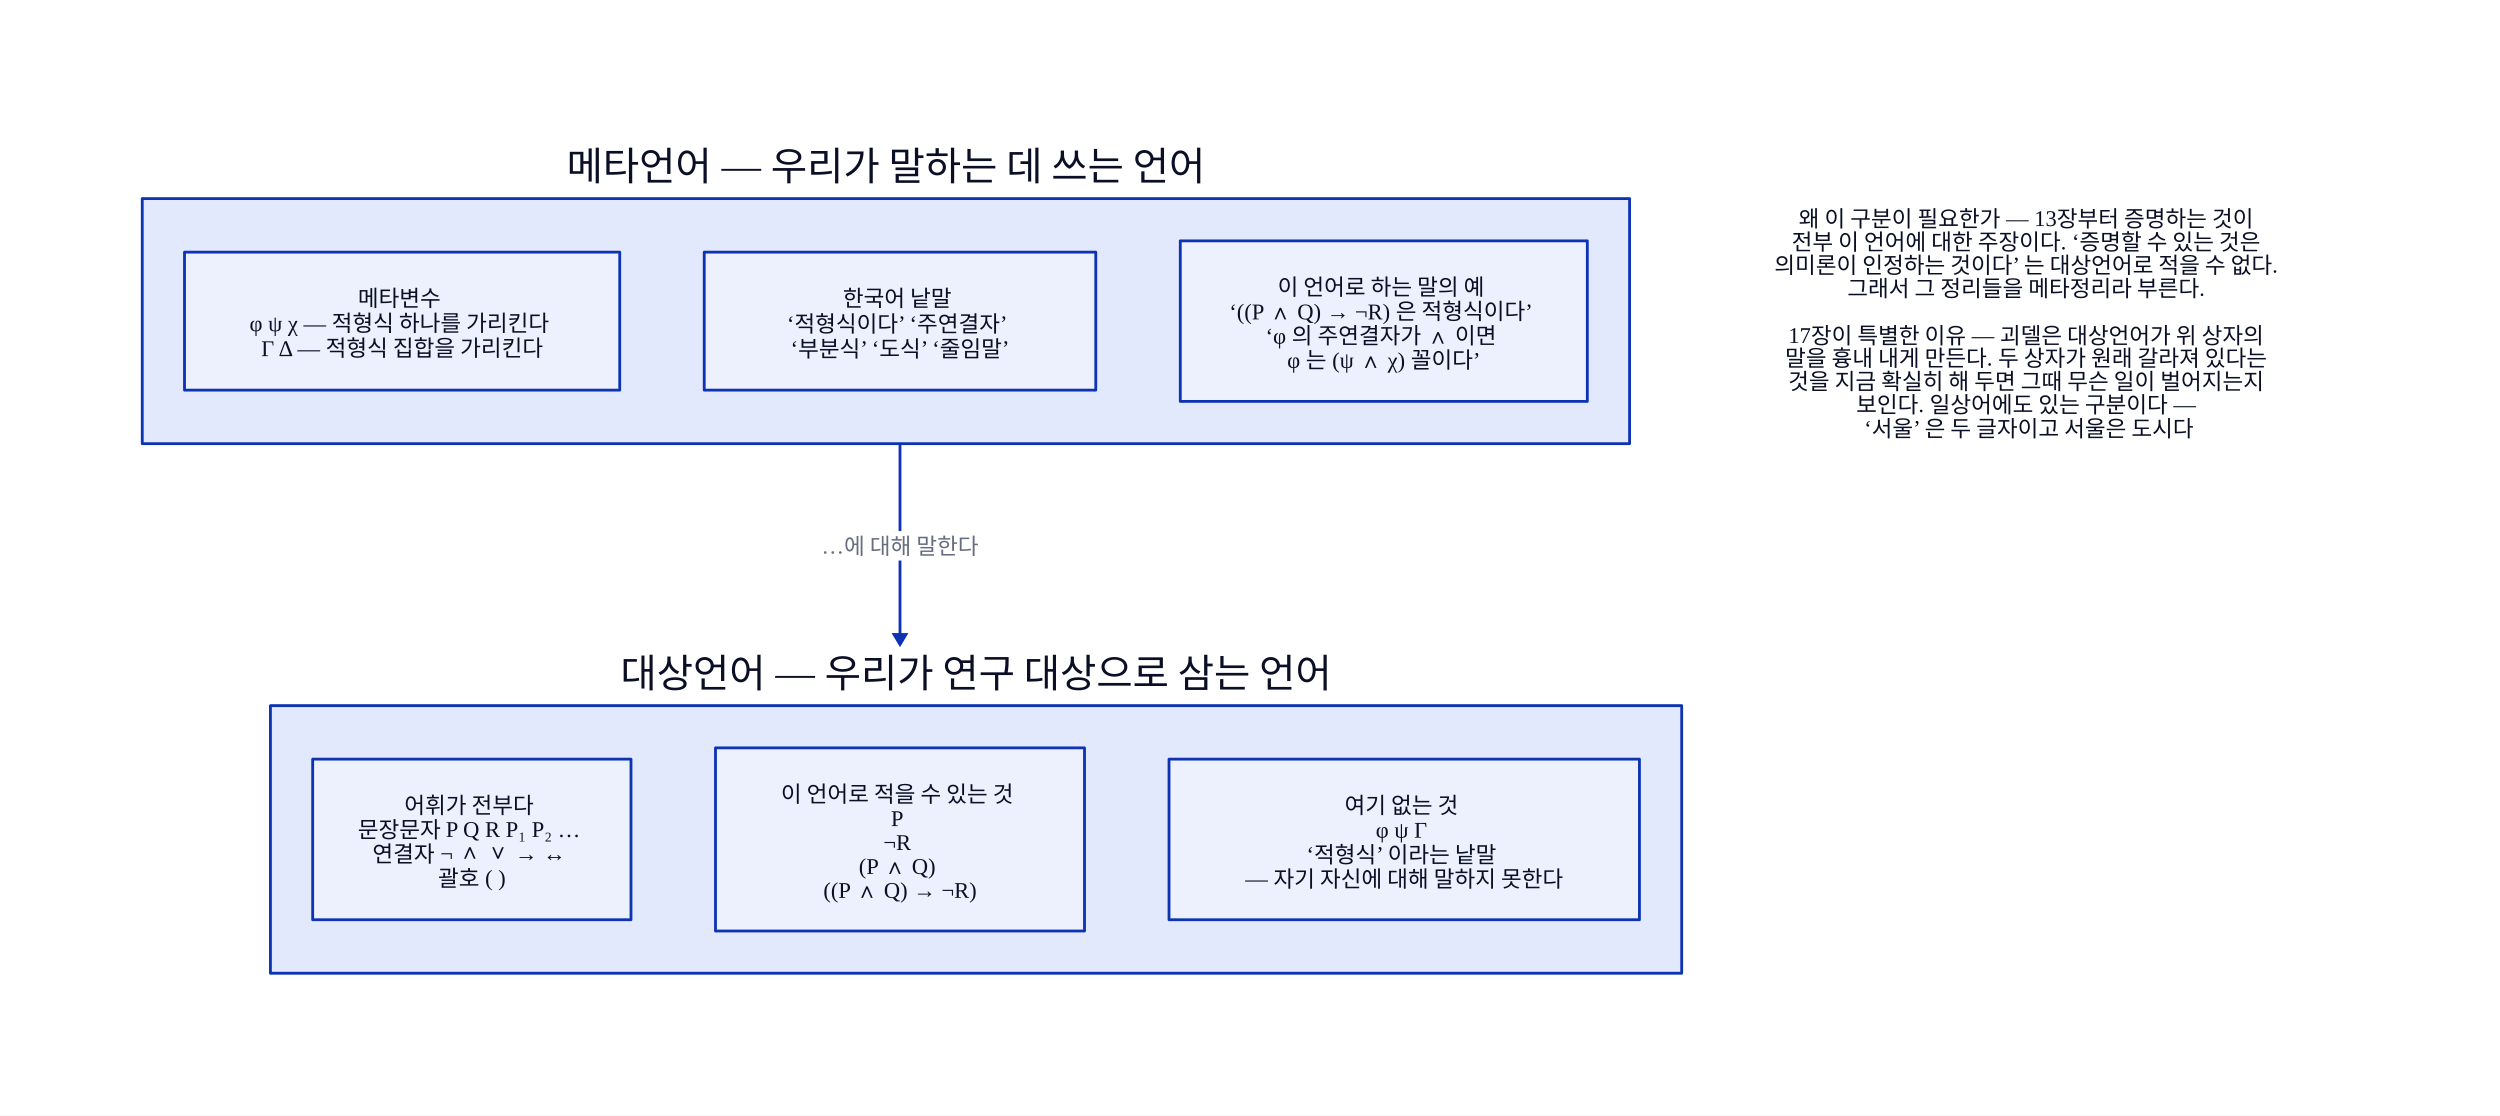
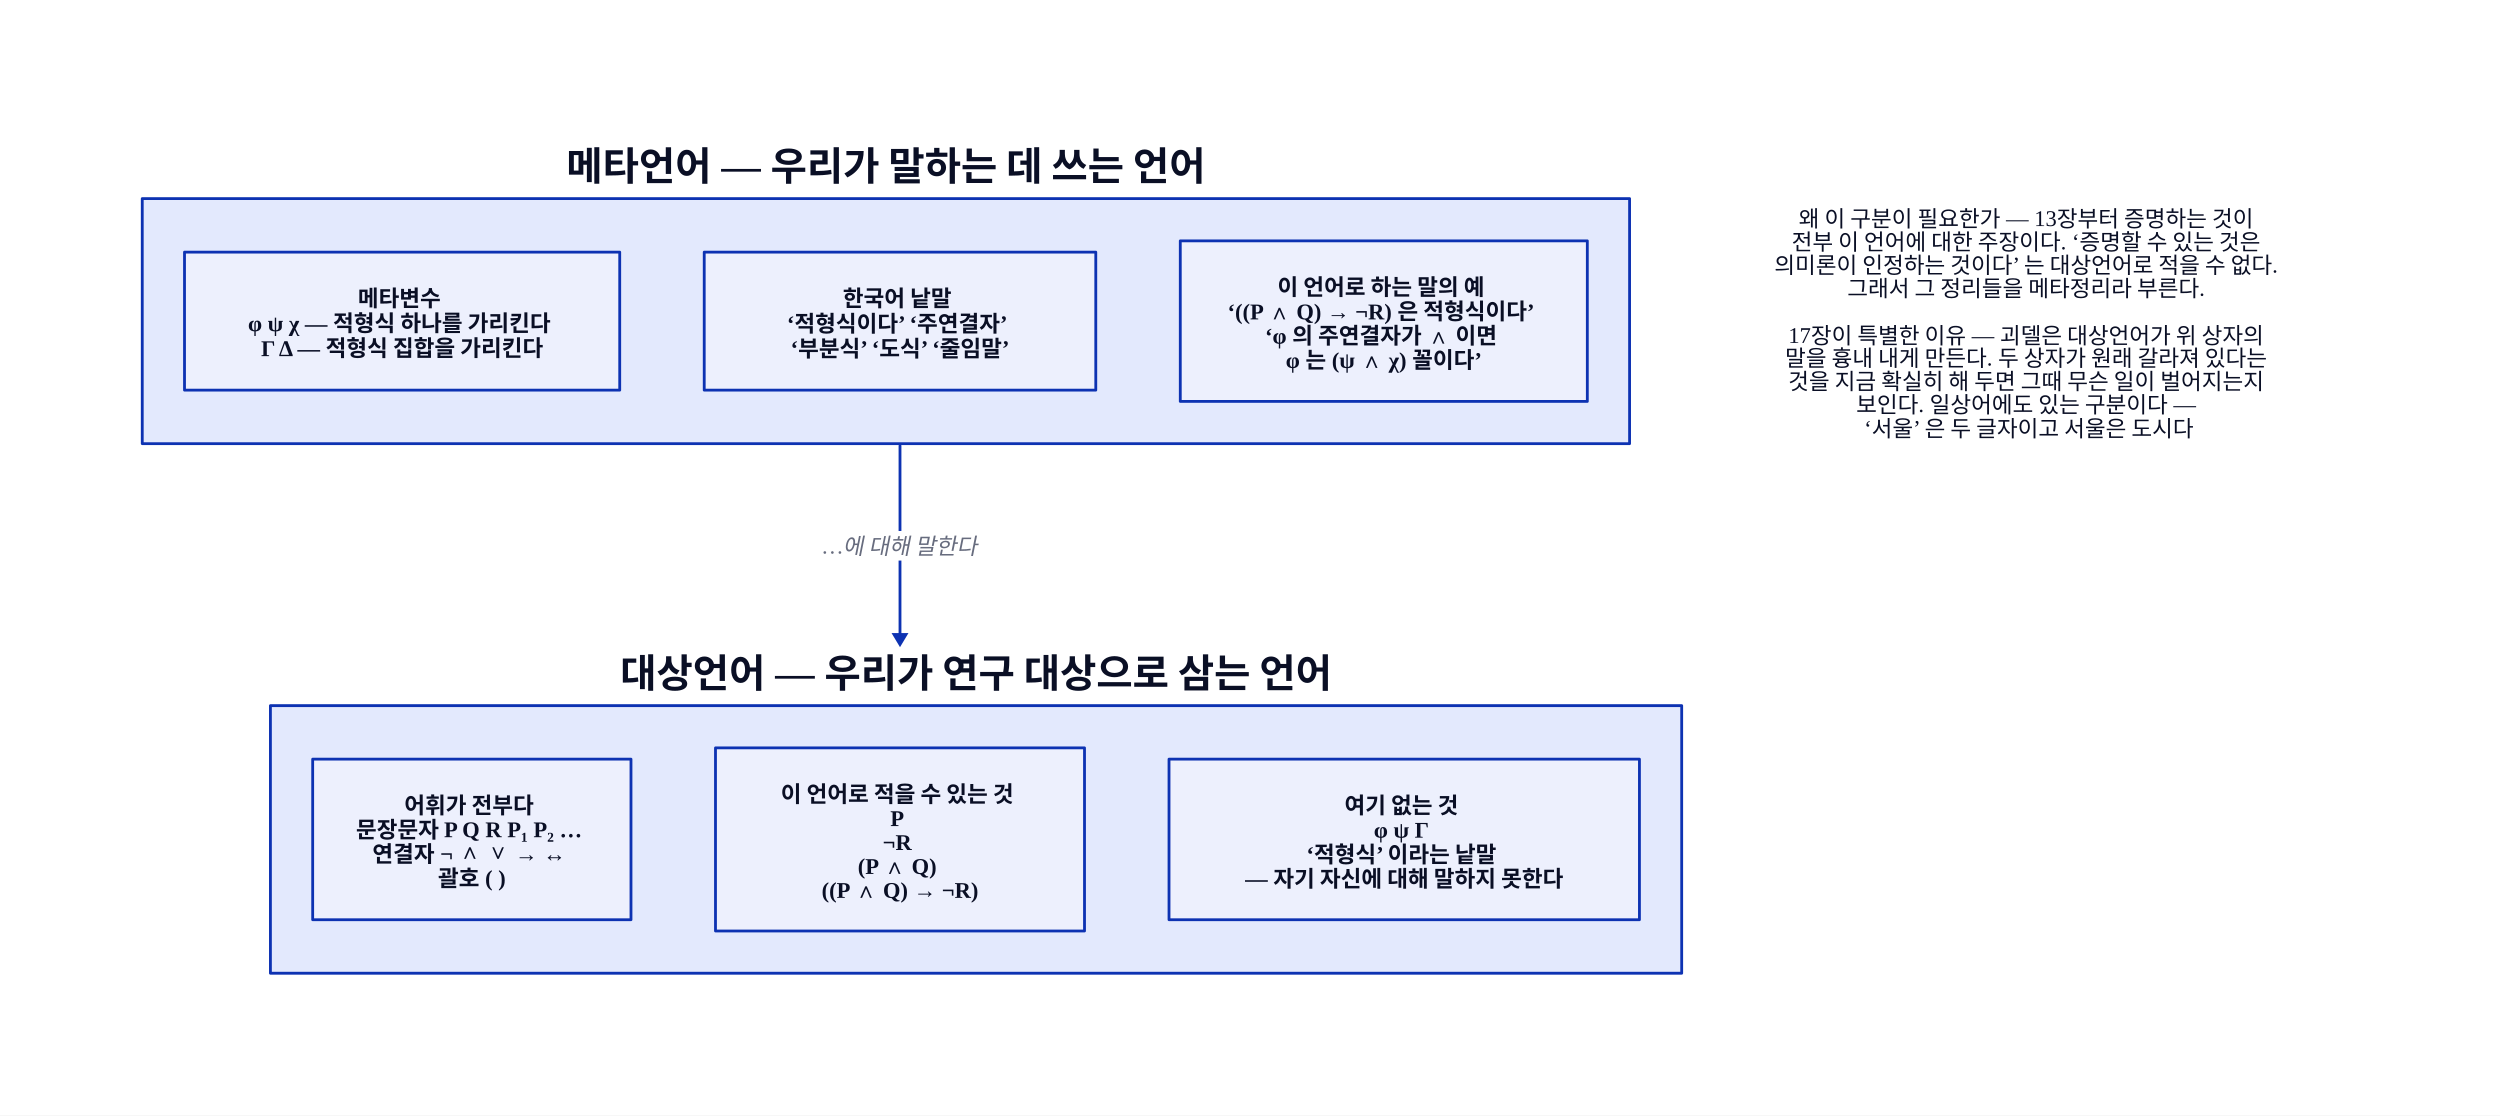
<svg xmlns="http://www.w3.org/2000/svg" width="1775" height="792" class="d2-488528879 d2-svg" viewBox="-91 -95 1775 792">
  <rect width="1775" height="792" x="-91" y="-95" rx="0" style="fill:#fff" />
-   <style>.connection,.shape{stroke-linejoin:round}.shape{shape-rendering:geometricPrecision}.connection{stroke-linecap:round}.d2-488528879 .fill-N1{fill:#0a0f25}.d2-488528879 .fill-B4{fill:#e3e9fd}.d2-488528879 .fill-B5{fill:#edf0fd}.d2-488528879 .stroke-B1{stroke:#0d32b2}.s0{stroke-width:2}.s1{text-anchor:middle;font-size:28px}.s2{text-anchor:middle;font-size:16px}</style>
+   <style>.d2-488528879 .text-bold{font-weight:700}.connection,.shape{stroke-linejoin:round}.shape{shape-rendering:geometricPrecision}.connection{stroke-linecap:round}.d2-488528879 .fill-N1{fill:#0a0f25}.d2-488528879 .fill-B4{fill:#e3e9fd}.d2-488528879 .fill-B5{fill:#edf0fd}.d2-488528879 .stroke-B1{stroke:#0d32b2}.s0{stroke-width:2}.s1{text-anchor:middle;font-size:28px}.s2{text-anchor:middle;font-size:16px}</style>
  <g>
    <g class="shape">
      <path d="M10 46h1056v174H10z" class="stroke-B1 fill-B4 s0" />
    </g>
    <text x="538" y="33" class="text-bold fill-N1 s1">메타언어 — 우리가 말하는 데 쓰는 언어</text>
  </g>
  <g>
    <g class="shape">
      <path d="M101 406h1002v190H101z" class="stroke-B1 fill-B4 s0" />
    </g>
    <text x="602" y="393" class="text-bold fill-N1 s1">대상언어 — 우리가 연구 대상으로 삼는 언어</text>
  </g>
  <text x="1349.5" y="66" class="fill-N1 s2">
    <tspan x="1349.5" dy="0">왜 이 구분이 필요한가 — 13장부터 증명하는 것이</tspan>
    <tspan x="1349.5" dy="16.5">전부 이 언어에 대한 주장이다. ‘증명할 수 있는 것은</tspan>
    <tspan x="1349.5" dy="16.5">의미론이 인정하는 것이다’ 는 대상언어로 적을 수 없다.</tspan>
    <tspan x="1349.5" dy="16.5">그래서 그 정리들을 메타정리라 부른다.</tspan>
    <tspan x="1349.5" dy="16.5"> </tspan>
    <tspan x="1349.5" dy="16.5">17장이 특별한 이유 — 괴델은 대상언어가 위 상자의</tspan>
    <tspan x="1349.5" dy="16.5">말을 흉내 내게 만든다. 두 상자가 원래 갈라져 있다는</tspan>
    <tspan x="1349.5" dy="16.5">것을 지금 확실히 해 두면 그때 무슨 일이 벌어지는지</tspan>
    <tspan x="1349.5" dy="16.5">보인다. 일상어에도 있는 구분이다 —</tspan>
    <tspan x="1349.5" dy="16.5">‘서울’ 은 두 글자이고 서울은 도시다</tspan>
  </text>
  <g>
    <g class="shape">
      <path d="M40 84h309v98H40z" class="stroke-B1 fill-B5 s0" />
    </g>
    <text x="194.5" y="122.5" class="text-bold fill-N1 s2">
      <tspan x="194.5" dy="0">메타변수</tspan>
      <tspan x="194.5" dy="17.667">φ ψ χ — 적형식 하나를 가리킨다</tspan>
      <tspan x="194.5" dy="17.667">Γ Δ — 적형식 집합을 가리킨다</tspan>
    </text>
  </g>
  <g>
    <g class="shape">
      <path d="M409 84h278v98H409z" class="stroke-B1 fill-B5 s0" />
    </g>
    <text x="548" y="122.5" class="text-bold fill-N1 s2">
      <tspan x="548" dy="0">한국어 낱말</tspan>
      <tspan x="548" dy="17.667">‘적형식이다’ ‘주연결자’</tspan>
      <tspan x="548" dy="17.667">‘부분식’ ‘도식’ ‘줄임말’</tspan>
    </text>
  </g>
  <g>
    <g class="shape">
      <path d="M747 76h289v114H747z" class="stroke-B1 fill-B5 s0" />
    </g>
    <text x="891.5" y="114.5" class="text-bold fill-N1 s2">
      <tspan x="891.5" dy="0">이 언어로 하는 말의 예</tspan>
      <tspan x="891.5" dy="17.25">‘((P ∧ Q) → ¬R) 은 적형식이다’</tspan>
      <tspan x="891.5" dy="17.25">‘φ 의 주연결자가 ∧ 이면</tspan>
      <tspan x="891.5" dy="17.25"> φ 는 (ψ ∧ χ) 꼴이다’</tspan>
    </text>
  </g>
  <g>
    <g class="shape">
      <path d="M131 444h226v114H131z" class="stroke-B1 fill-B5 s0" />
    </g>
    <text x="244" y="482.5" class="text-bold fill-N1 s2">
      <tspan x="244" dy="0">어휘가 전부다</tspan>
      <tspan x="244" dy="17.25">문장문자 P Q R P₁ P₂ …</tspan>
      <tspan x="244" dy="17.25">연결자 ¬ ∧ ∨ → ↔</tspan>
      <tspan x="244" dy="17.25">괄호 ( )</tspan>
    </text>
  </g>
  <g>
    <g class="shape">
      <path d="M417 436h262v130H417z" class="stroke-B1 fill-B5 s0" />
    </g>
    <text x="548" y="474.5" class="text-bold fill-N1 s2">
      <tspan x="548" dy="0">이 언어로 적을 수 있는 것</tspan>
      <tspan x="548" dy="17">P</tspan>
      <tspan x="548" dy="17">¬R</tspan>
      <tspan x="548" dy="17">(P ∧ Q)</tspan>
      <tspan x="548" dy="17">((P ∧ Q) → ¬R)</tspan>
    </text>
  </g>
  <g>
    <g class="shape">
      <path d="M739 444h334v114H739z" class="stroke-B1 fill-B5 s0" />
    </g>
    <text x="906" y="482.5" class="text-bold fill-N1 s2">
      <tspan x="906" dy="0">여기 없는 것</tspan>
      <tspan x="906" dy="17.25">φ ψ Γ</tspan>
      <tspan x="906" dy="17.25">‘적형식’ 이라는 낱말</tspan>
      <tspan x="906" dy="17.25">— 자기 자신에 대해 말하지 못한다</tspan>
    </text>
  </g>
  <marker id="mk-d2-488528879-3488378134" markerHeight="12" markerUnits="userSpaceOnUse" markerWidth="10" orient="auto" refX="7" refY="6" viewBox="0 0 10 12">
    <path stroke-width="2" d="m0 0 10 6-10 6z" class="connection" style="fill:#0d32b2" />
  </marker>
  <path fill="none" marker-end="url(#mk-d2-488528879-3488378134)" d="M548 221.5v140" class="connection stroke-B1 s0" mask="url(#d2-488528879)" />
-   <text x="548" y="298" style="fill:#676c7e;text-anchor:middle;font-size:16px">…에 대해 말한다</text>
+   <text x="548" y="298" style="font-style:italic;fill:#676c7e;text-anchor:middle;font-size:16px">…에 대해 말한다</text>
  <mask id="d2-488528879" width="1775" height="792" x="-91" y="-95" maskUnits="userSpaceOnUse">
    <path fill="#fff" d="M-91-95h1775v792H-91z" />
    <path d="M480 282h136v21H480z" />
  </mask>
</svg>
